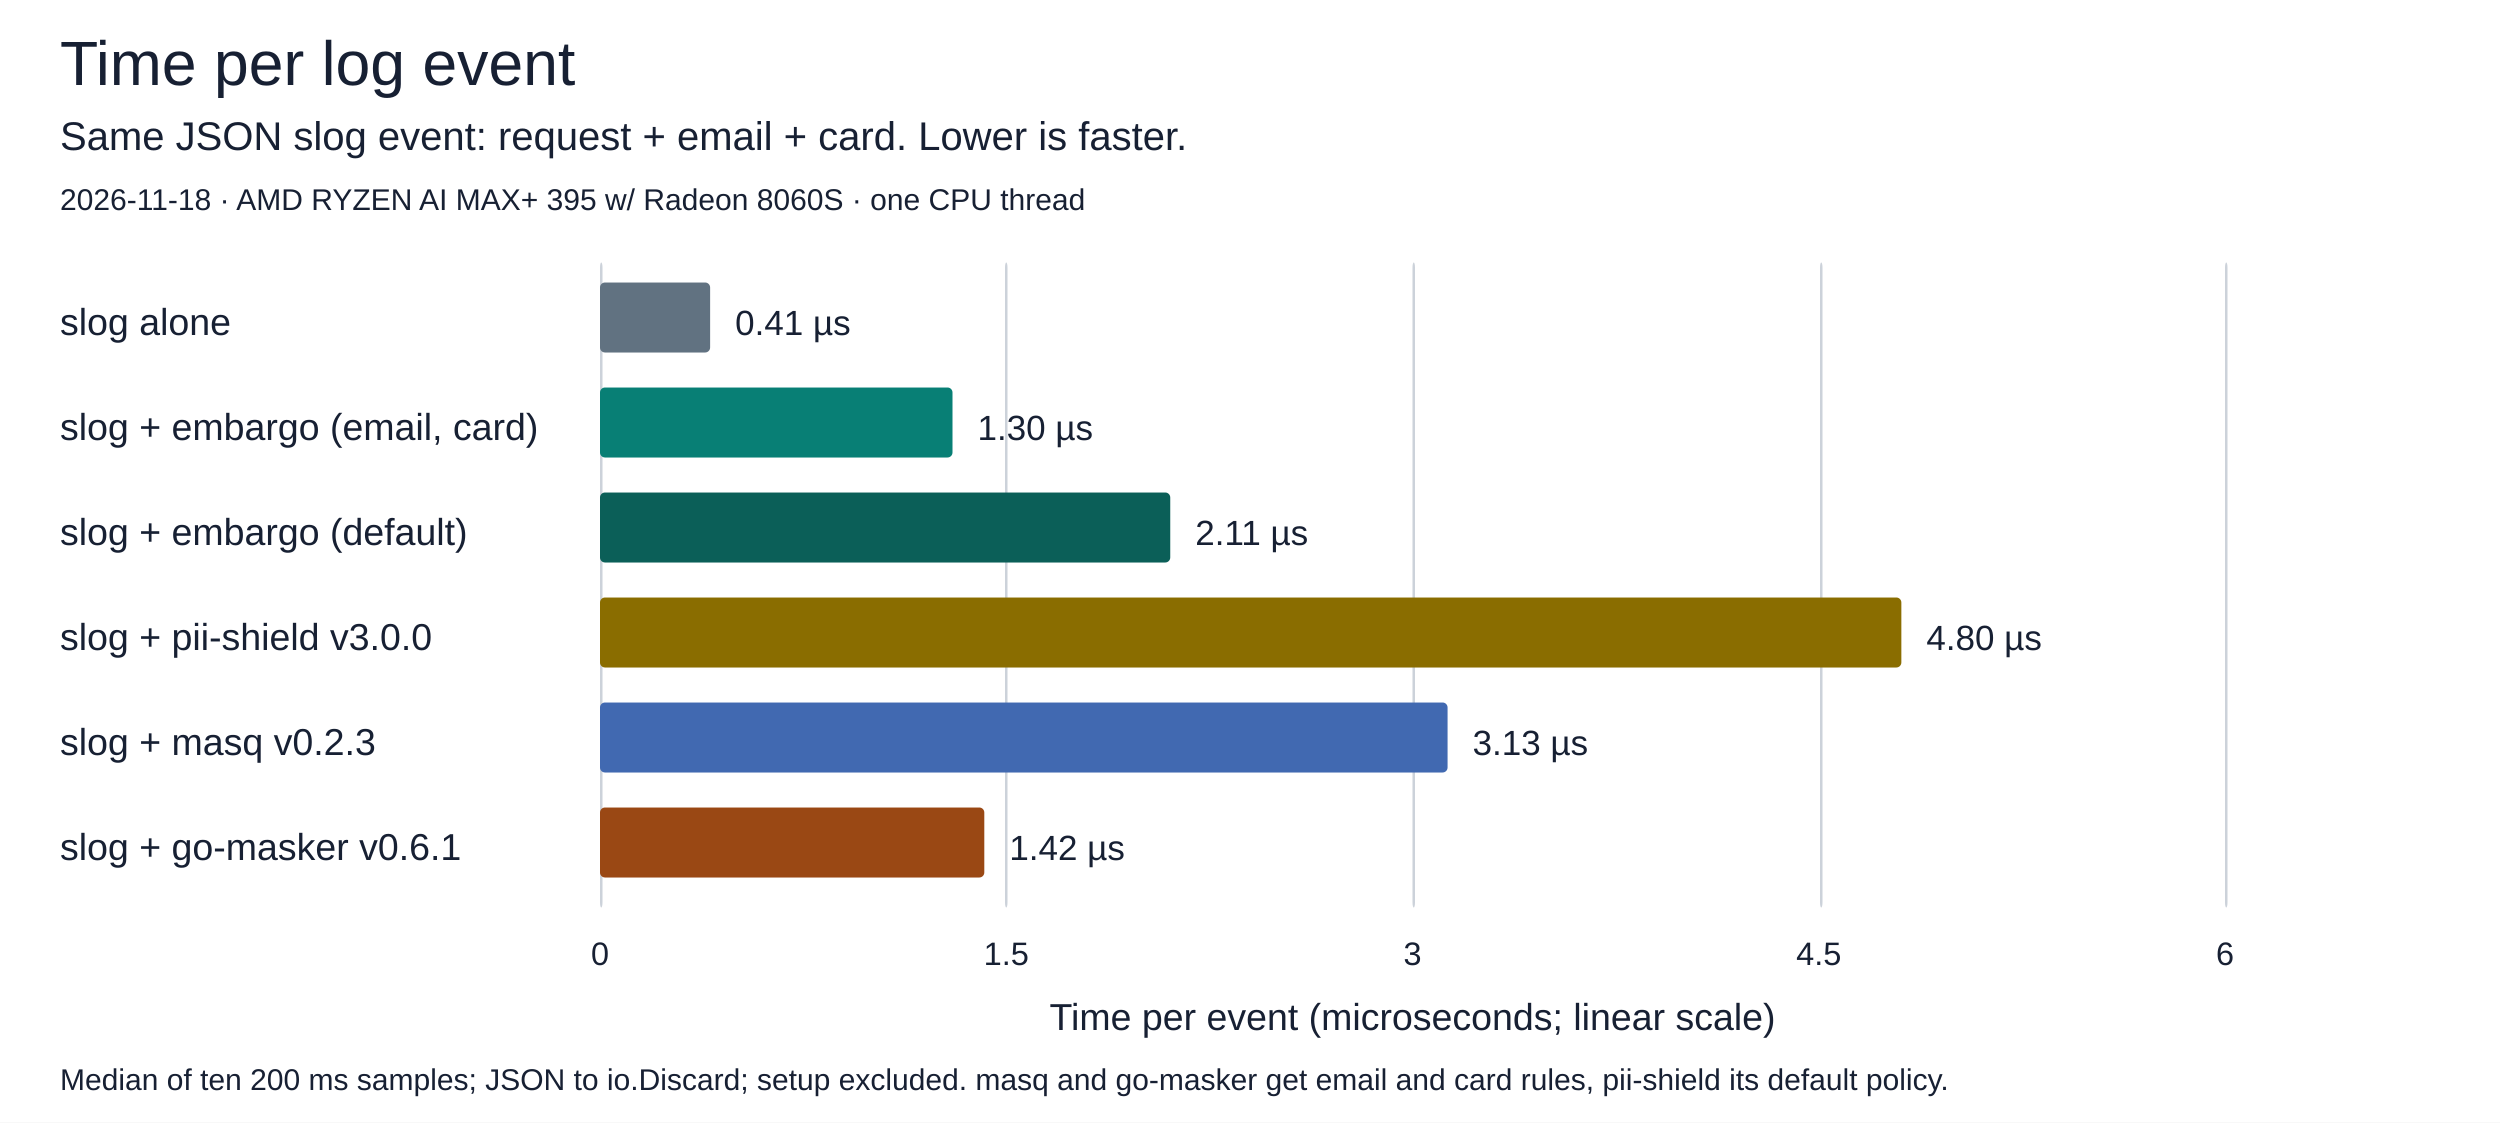
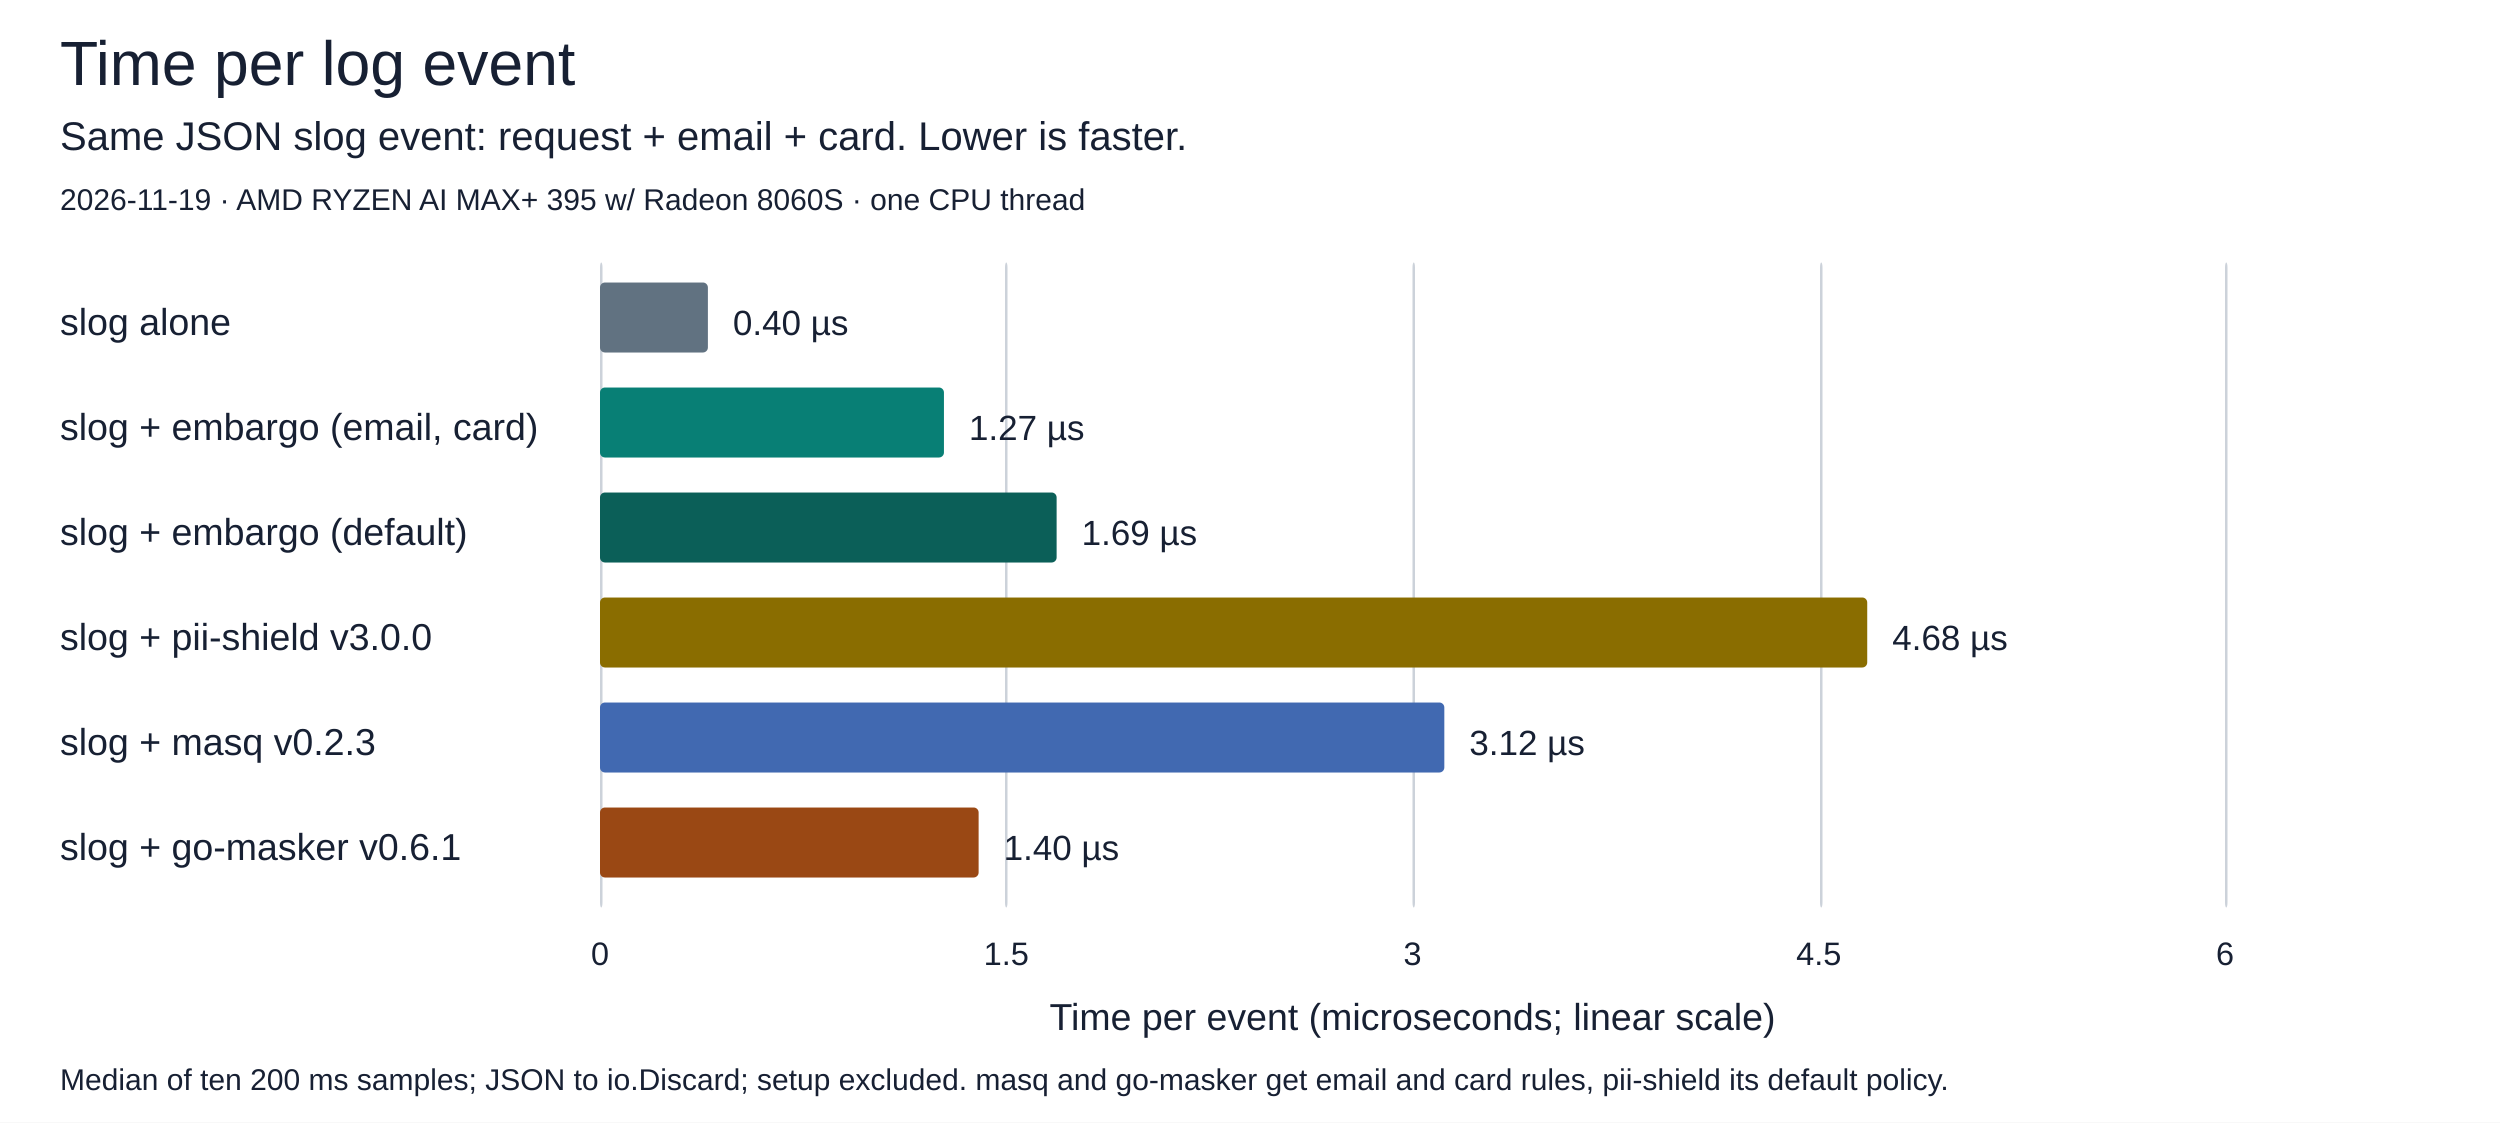
<svg xmlns="http://www.w3.org/2000/svg" width="1000" height="449" viewBox="0 0 1000 449" role="img">
  <rect width="100%" height="100%" fill="white" />
  <g font-family="Arial, sans-serif" font-size="15" fill="#172033">
    <text x="24" y="34" font-size="25" fill="#172033" text-anchor="start">Time per log event</text>
    <text x="24" y="60" font-size="16" fill="#172033" text-anchor="start">Same JSON slog event: request + email + card. Lower is faster.</text>
-     <text x="24" y="84" font-size="12" fill="#172033" text-anchor="start">2026-11-18 · AMD RYZEN AI MAX+ 395 w/ Radeon 8060S · one CPU thread</text>
+     <text x="24" y="84" font-size="12" fill="#172033" text-anchor="start">2026-11-19 · AMD RYZEN AI MAX+ 395 w/ Radeon 8060S · one CPU thread</text>
    <rect x="240" y="105" width="1.00" height="258" rx="2" fill="#ccd2da" />
    <text x="240.0" y="386" font-size="13" fill="#172033" text-anchor="middle">0</text>
    <rect x="402" y="105" width="1.00" height="258" rx="2" fill="#ccd2da" />
    <text x="402.5" y="386" font-size="13" fill="#172033" text-anchor="middle">1.5</text>
    <rect x="565" y="105" width="1.00" height="258" rx="2" fill="#ccd2da" />
    <text x="565.0" y="386" font-size="13" fill="#172033" text-anchor="middle">3</text>
    <rect x="728" y="105" width="1.00" height="258" rx="2" fill="#ccd2da" />
    <text x="727.5" y="386" font-size="13" fill="#172033" text-anchor="middle">4.5</text>
    <rect x="890" y="105" width="1.00" height="258" rx="2" fill="#ccd2da" />
    <text x="890.0" y="386" font-size="13" fill="#172033" text-anchor="middle">6</text>
    <text x="24" y="134" font-size="15" fill="#172033" text-anchor="start">slog alone</text>
-     <rect x="240" y="113" width="44.05" height="28" rx="2" fill="#617281" />
-     <text x="294.05" y="134" font-size="14" fill="#172033" text-anchor="start">0.41 µs</text>
+     <rect x="240" y="113" width="43.16" height="28" rx="2" fill="#617281" />
+     <text x="293.16" y="134" font-size="14" fill="#172033" text-anchor="start">0.40 µs</text>
    <text x="24" y="176" font-size="15" fill="#172033" text-anchor="start">slog + embargo (email, card)</text>
-     <rect x="240" y="155" width="141.00" height="28" rx="2" fill="#087f75" />
-     <text x="391.0" y="176" font-size="14" fill="#172033" text-anchor="start">1.30 µs</text>
+     <rect x="240" y="155" width="137.58" height="28" rx="2" fill="#087f75" />
+     <text x="387.58" y="176" font-size="14" fill="#172033" text-anchor="start">1.27 µs</text>
    <text x="24" y="218" font-size="15" fill="#172033" text-anchor="start">slog + embargo (default)</text>
-     <rect x="240" y="197" width="228.10" height="28" rx="2" fill="#0b5f58" />
-     <text x="478.1" y="218" font-size="14" fill="#172033" text-anchor="start">2.11 µs</text>
+     <rect x="240" y="197" width="182.65" height="28" rx="2" fill="#0b5f58" />
+     <text x="432.65" y="218" font-size="14" fill="#172033" text-anchor="start">1.69 µs</text>
    <text x="24" y="260" font-size="15" fill="#172033" text-anchor="start">slog + pii-shield v3.0.0</text>
-     <rect x="240" y="239" width="520.54" height="28" rx="2" fill="#8a6d00" />
-     <text x="770.54" y="260" font-size="14" fill="#172033" text-anchor="start">4.80 µs</text>
+     <rect x="240" y="239" width="506.89" height="28" rx="2" fill="#8a6d00" />
+     <text x="756.89" y="260" font-size="14" fill="#172033" text-anchor="start">4.68 µs</text>
    <text x="24" y="302" font-size="15" fill="#172033" text-anchor="start">slog + masq v0.2.3</text>
-     <rect x="240" y="281" width="339.03" height="28" rx="2" fill="#4169b1" />
-     <text x="589.03" y="302" font-size="14" fill="#172033" text-anchor="start">3.13 µs</text>
+     <rect x="240" y="281" width="337.73" height="28" rx="2" fill="#4169b1" />
+     <text x="587.73" y="302" font-size="14" fill="#172033" text-anchor="start">3.12 µs</text>
    <text x="24" y="344" font-size="15" fill="#172033" text-anchor="start">slog + go-masker v0.6.1</text>
-     <rect x="240" y="323" width="153.72" height="28" rx="2" fill="#9a4814" />
-     <text x="403.73" y="344" font-size="14" fill="#172033" text-anchor="start">1.42 µs</text>
+     <rect x="240" y="323" width="151.45" height="28" rx="2" fill="#9a4814" />
+     <text x="401.45" y="344" font-size="14" fill="#172033" text-anchor="start">1.40 µs</text>
    <text x="565.0" y="412" font-size="15" fill="#172033" text-anchor="middle">Time per event (microseconds; linear scale)</text>
    <text x="24" y="436" font-size="12" fill="#172033" text-anchor="start">Median of ten 200 ms samples; JSON to io.Discard; setup excluded. masq and go-masker get email and card rules, pii-shield its default policy.</text>
  </g>
</svg>
